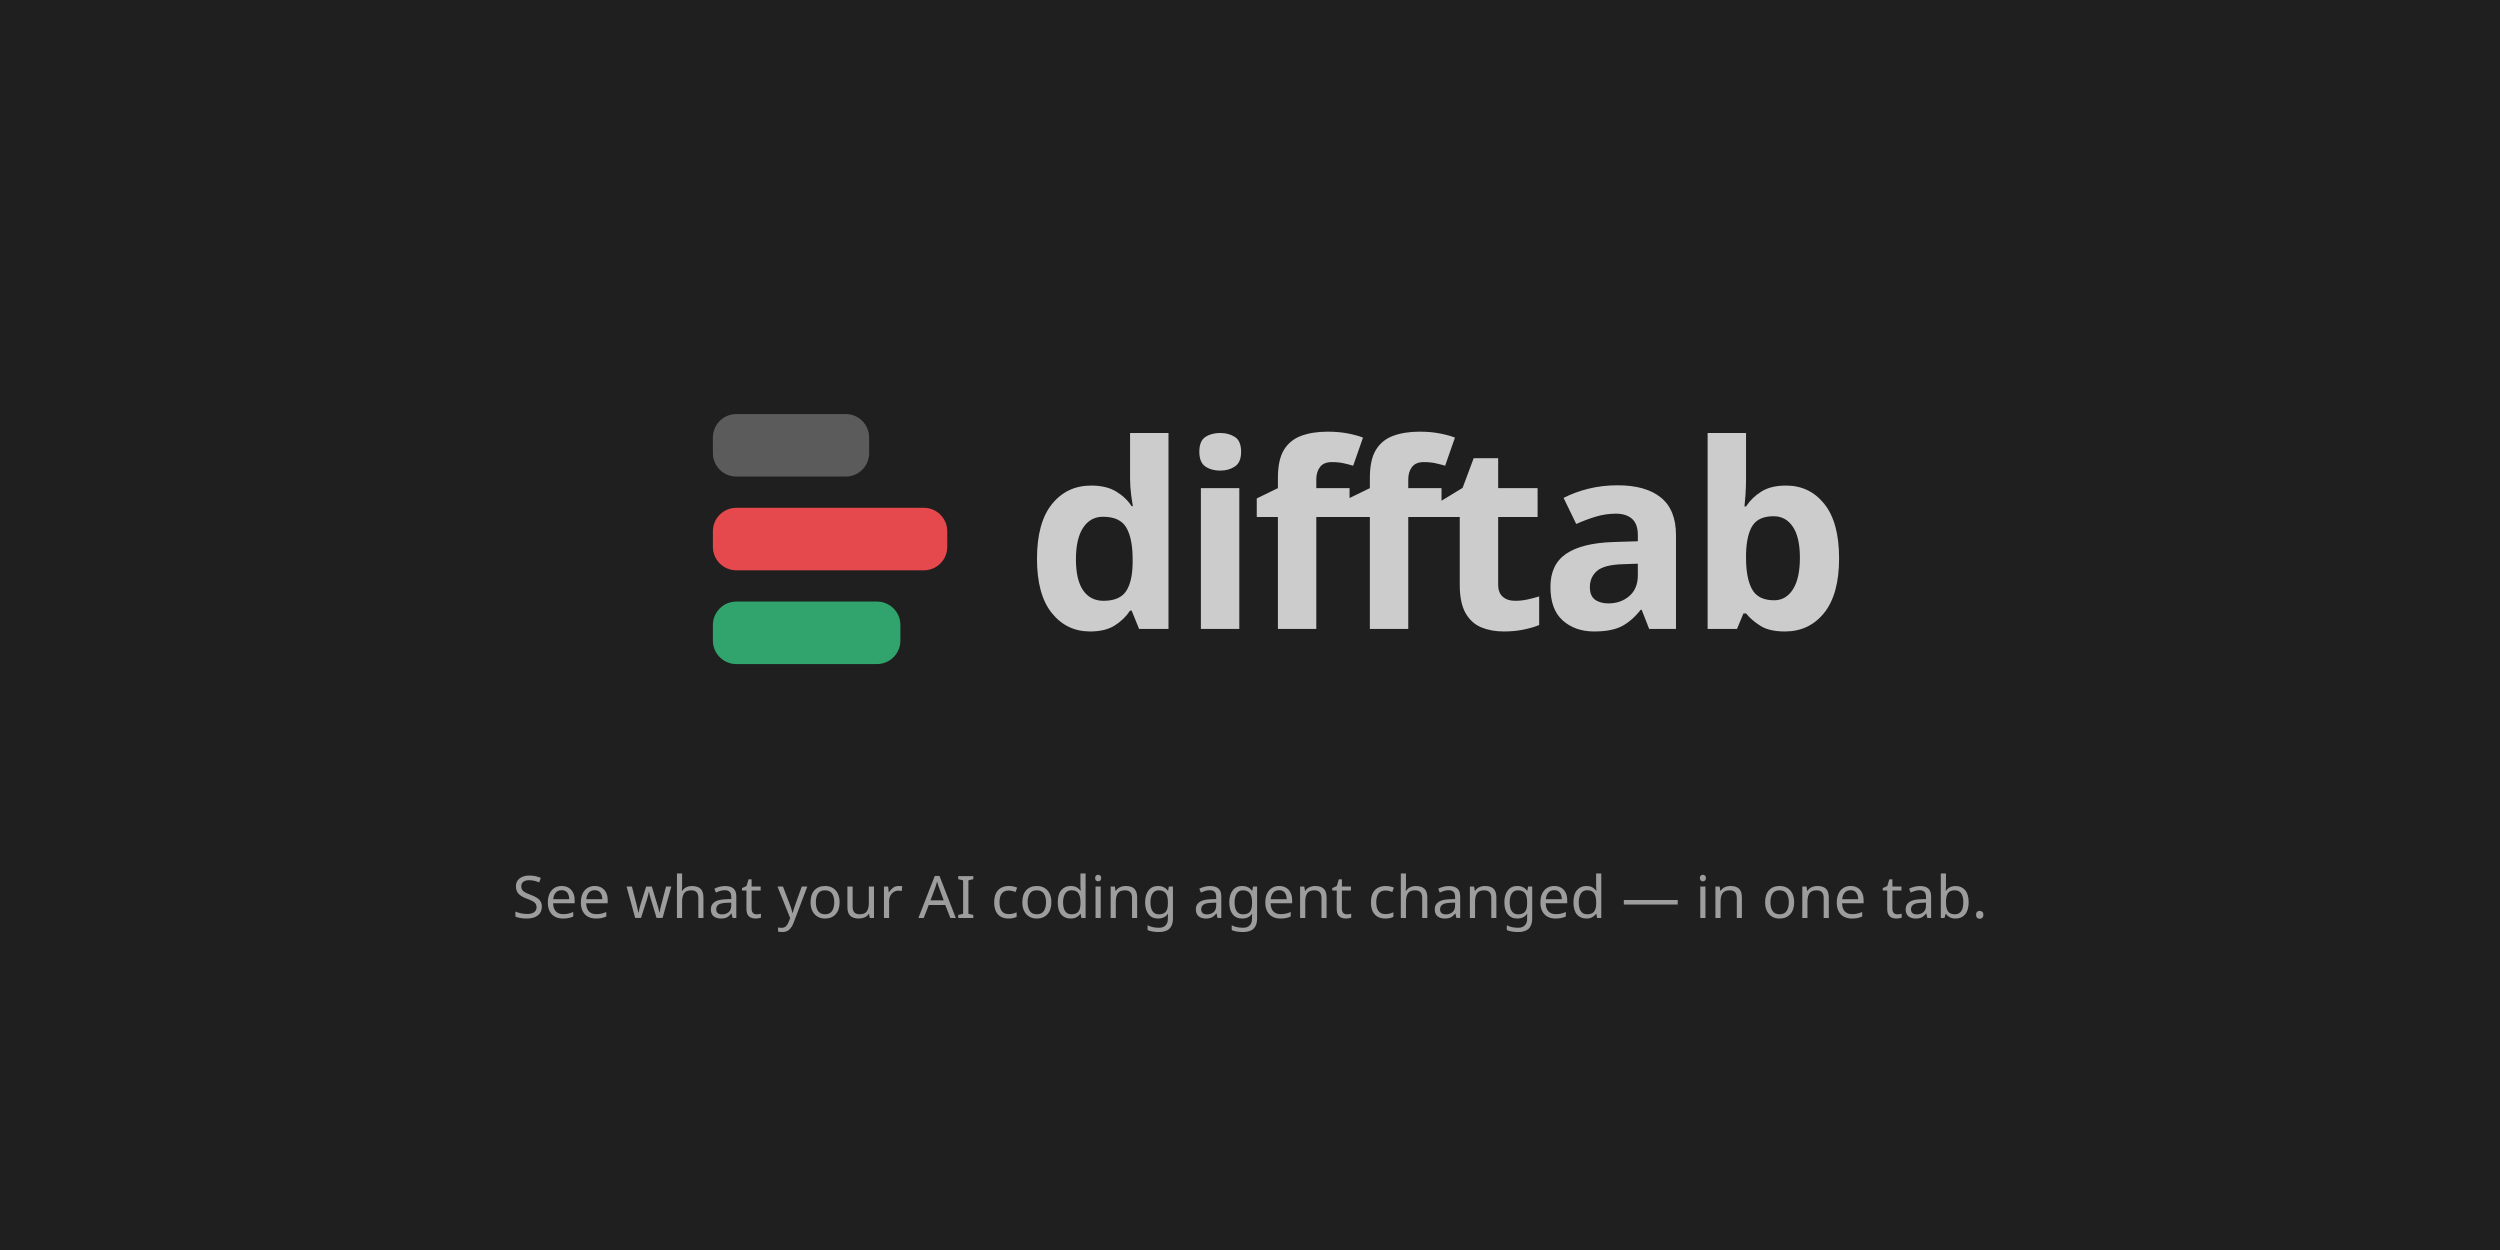
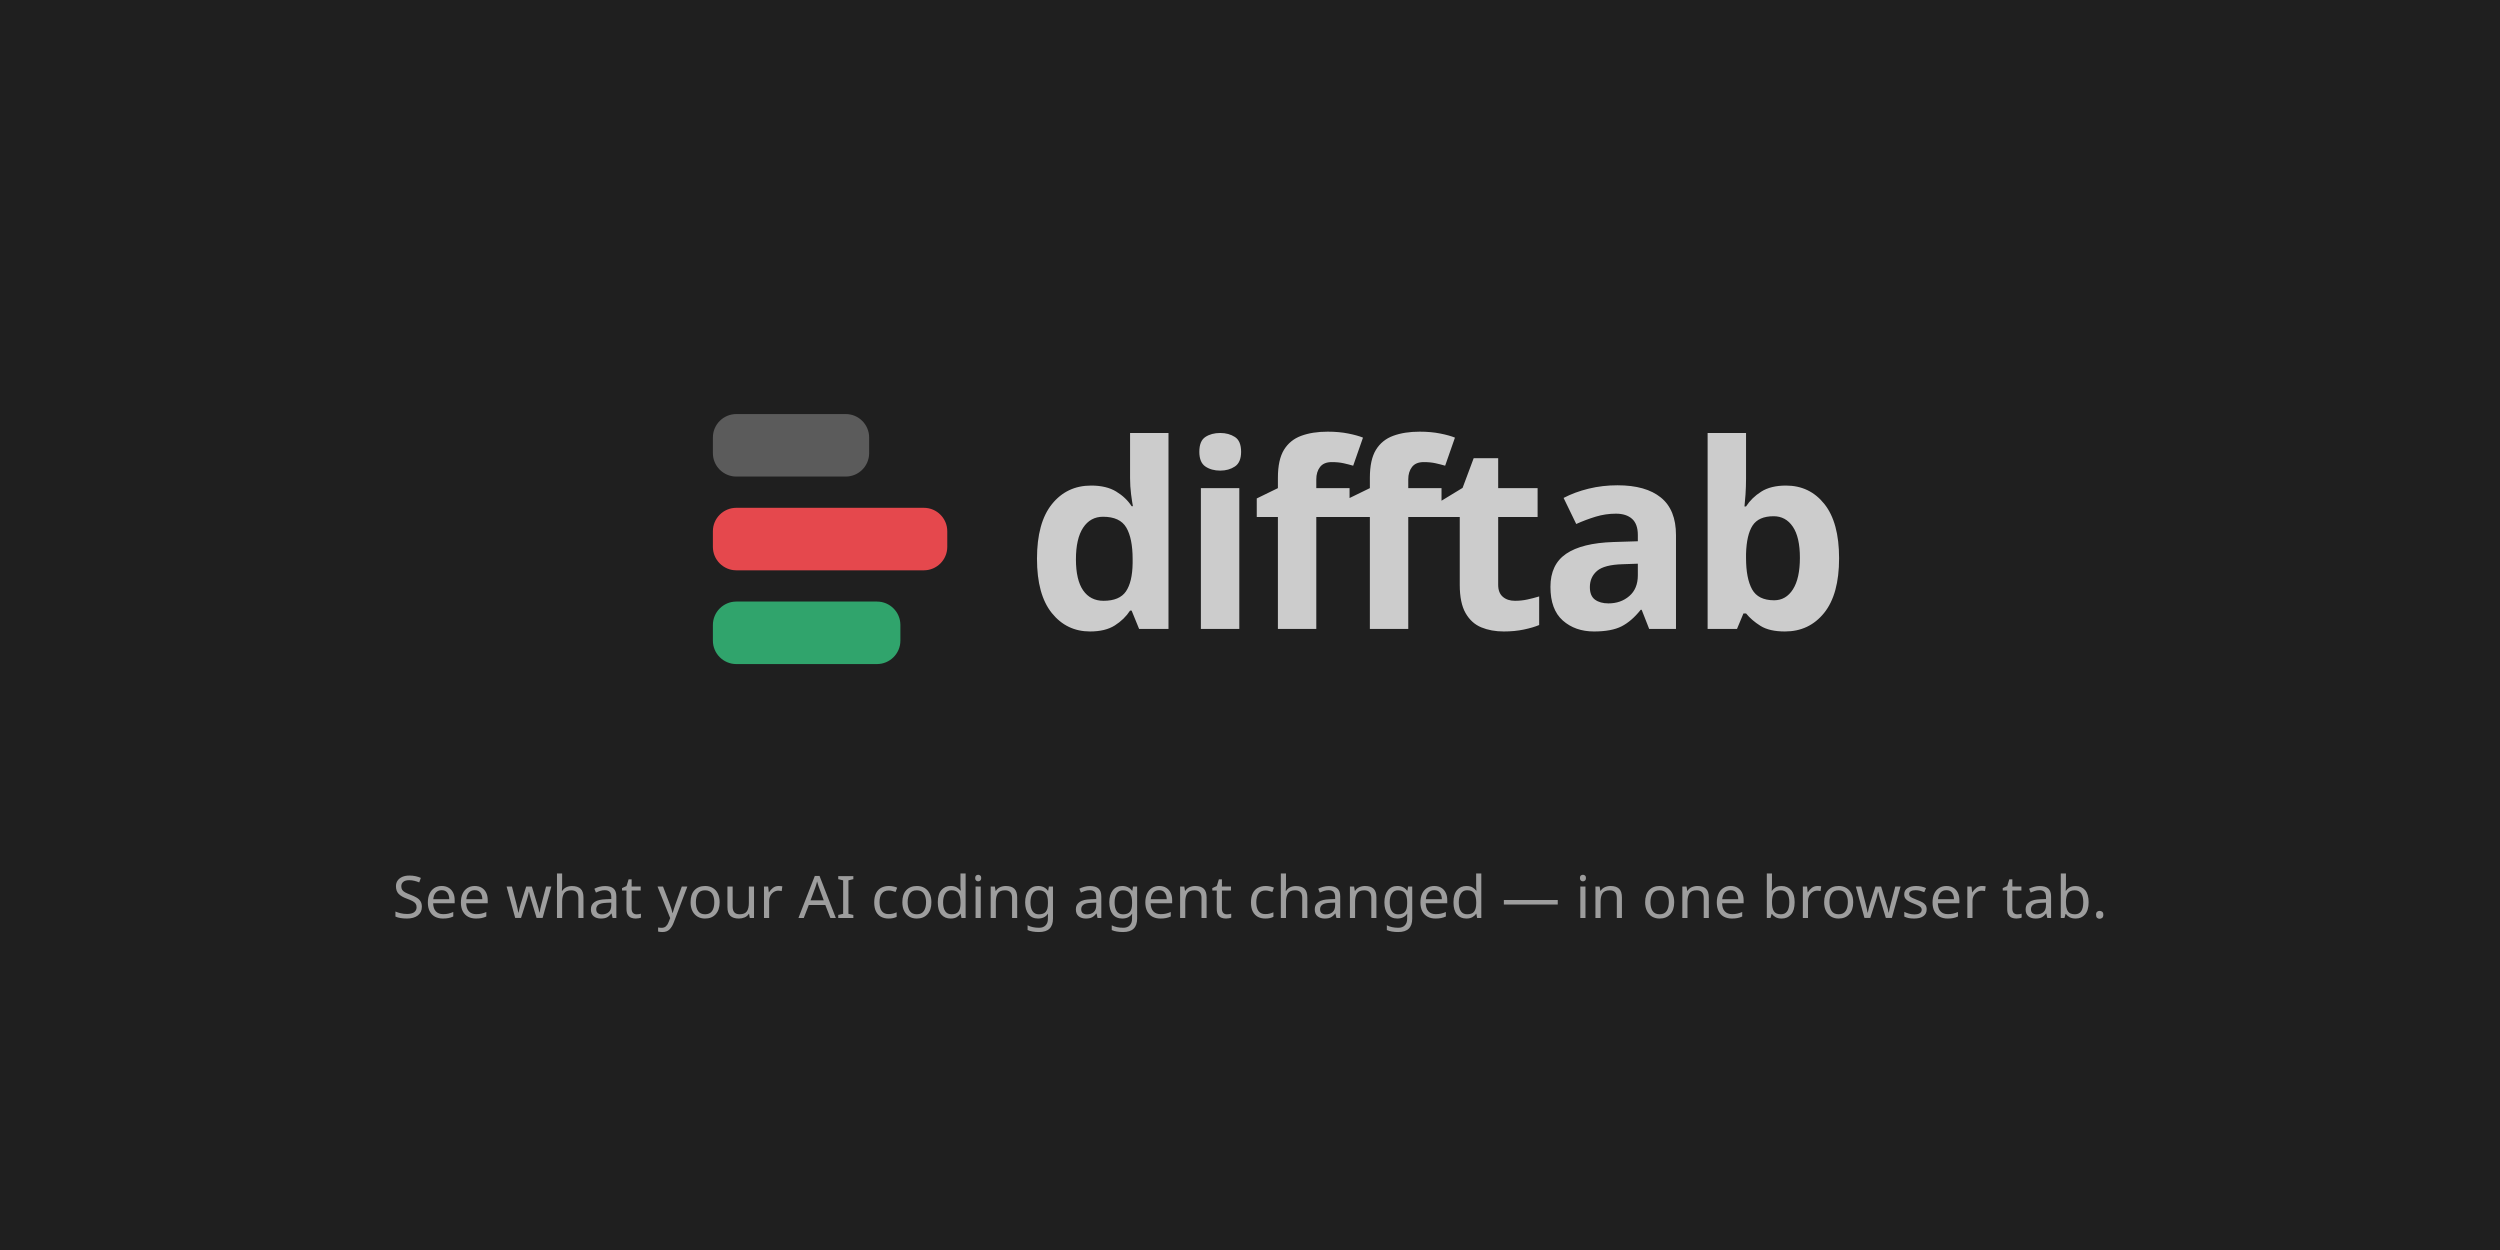
<svg xmlns="http://www.w3.org/2000/svg" viewBox="0 0 1280 640" width="1280" height="640">
  <rect width="1280" height="640" fill="#1f1f1f" />
  <g transform="translate(329 180) scale(8)" color="#cccccc">
    <rect x="4.5" y="4" width="10" height="4" rx="1.5" fill="currentColor" fill-opacity="0.35" stroke="none" />
    <rect x="4.5" y="10" width="15" height="4" rx="1.5" fill="#e5484d" stroke="none" />
    <rect x="4.5" y="16" width="12" height="4" rx="1.5" fill="#30a46c" stroke="none" />
  </g>
  <text x="525" y="322" fill="#cccccc" font-family="ui-sans-serif, -apple-system, 'Segoe UI', 'Noto Sans', sans-serif" font-weight="700" font-size="132" letter-spacing="-4">difftab</text>
-   <text x="640" y="470" text-anchor="middle" fill="#9d9d9d" font-family="ui-sans-serif, -apple-system, 'Segoe UI', 'Noto Sans', sans-serif" font-size="30">See what your AI coding agent changed — in one tab.</text>
+   <text x="640" y="470" text-anchor="middle" fill="#9d9d9d" font-family="ui-sans-serif, -apple-system, 'Segoe UI', 'Noto Sans', sans-serif" font-size="30">See what your AI coding agent changed — in one browser tab.</text>
</svg>
